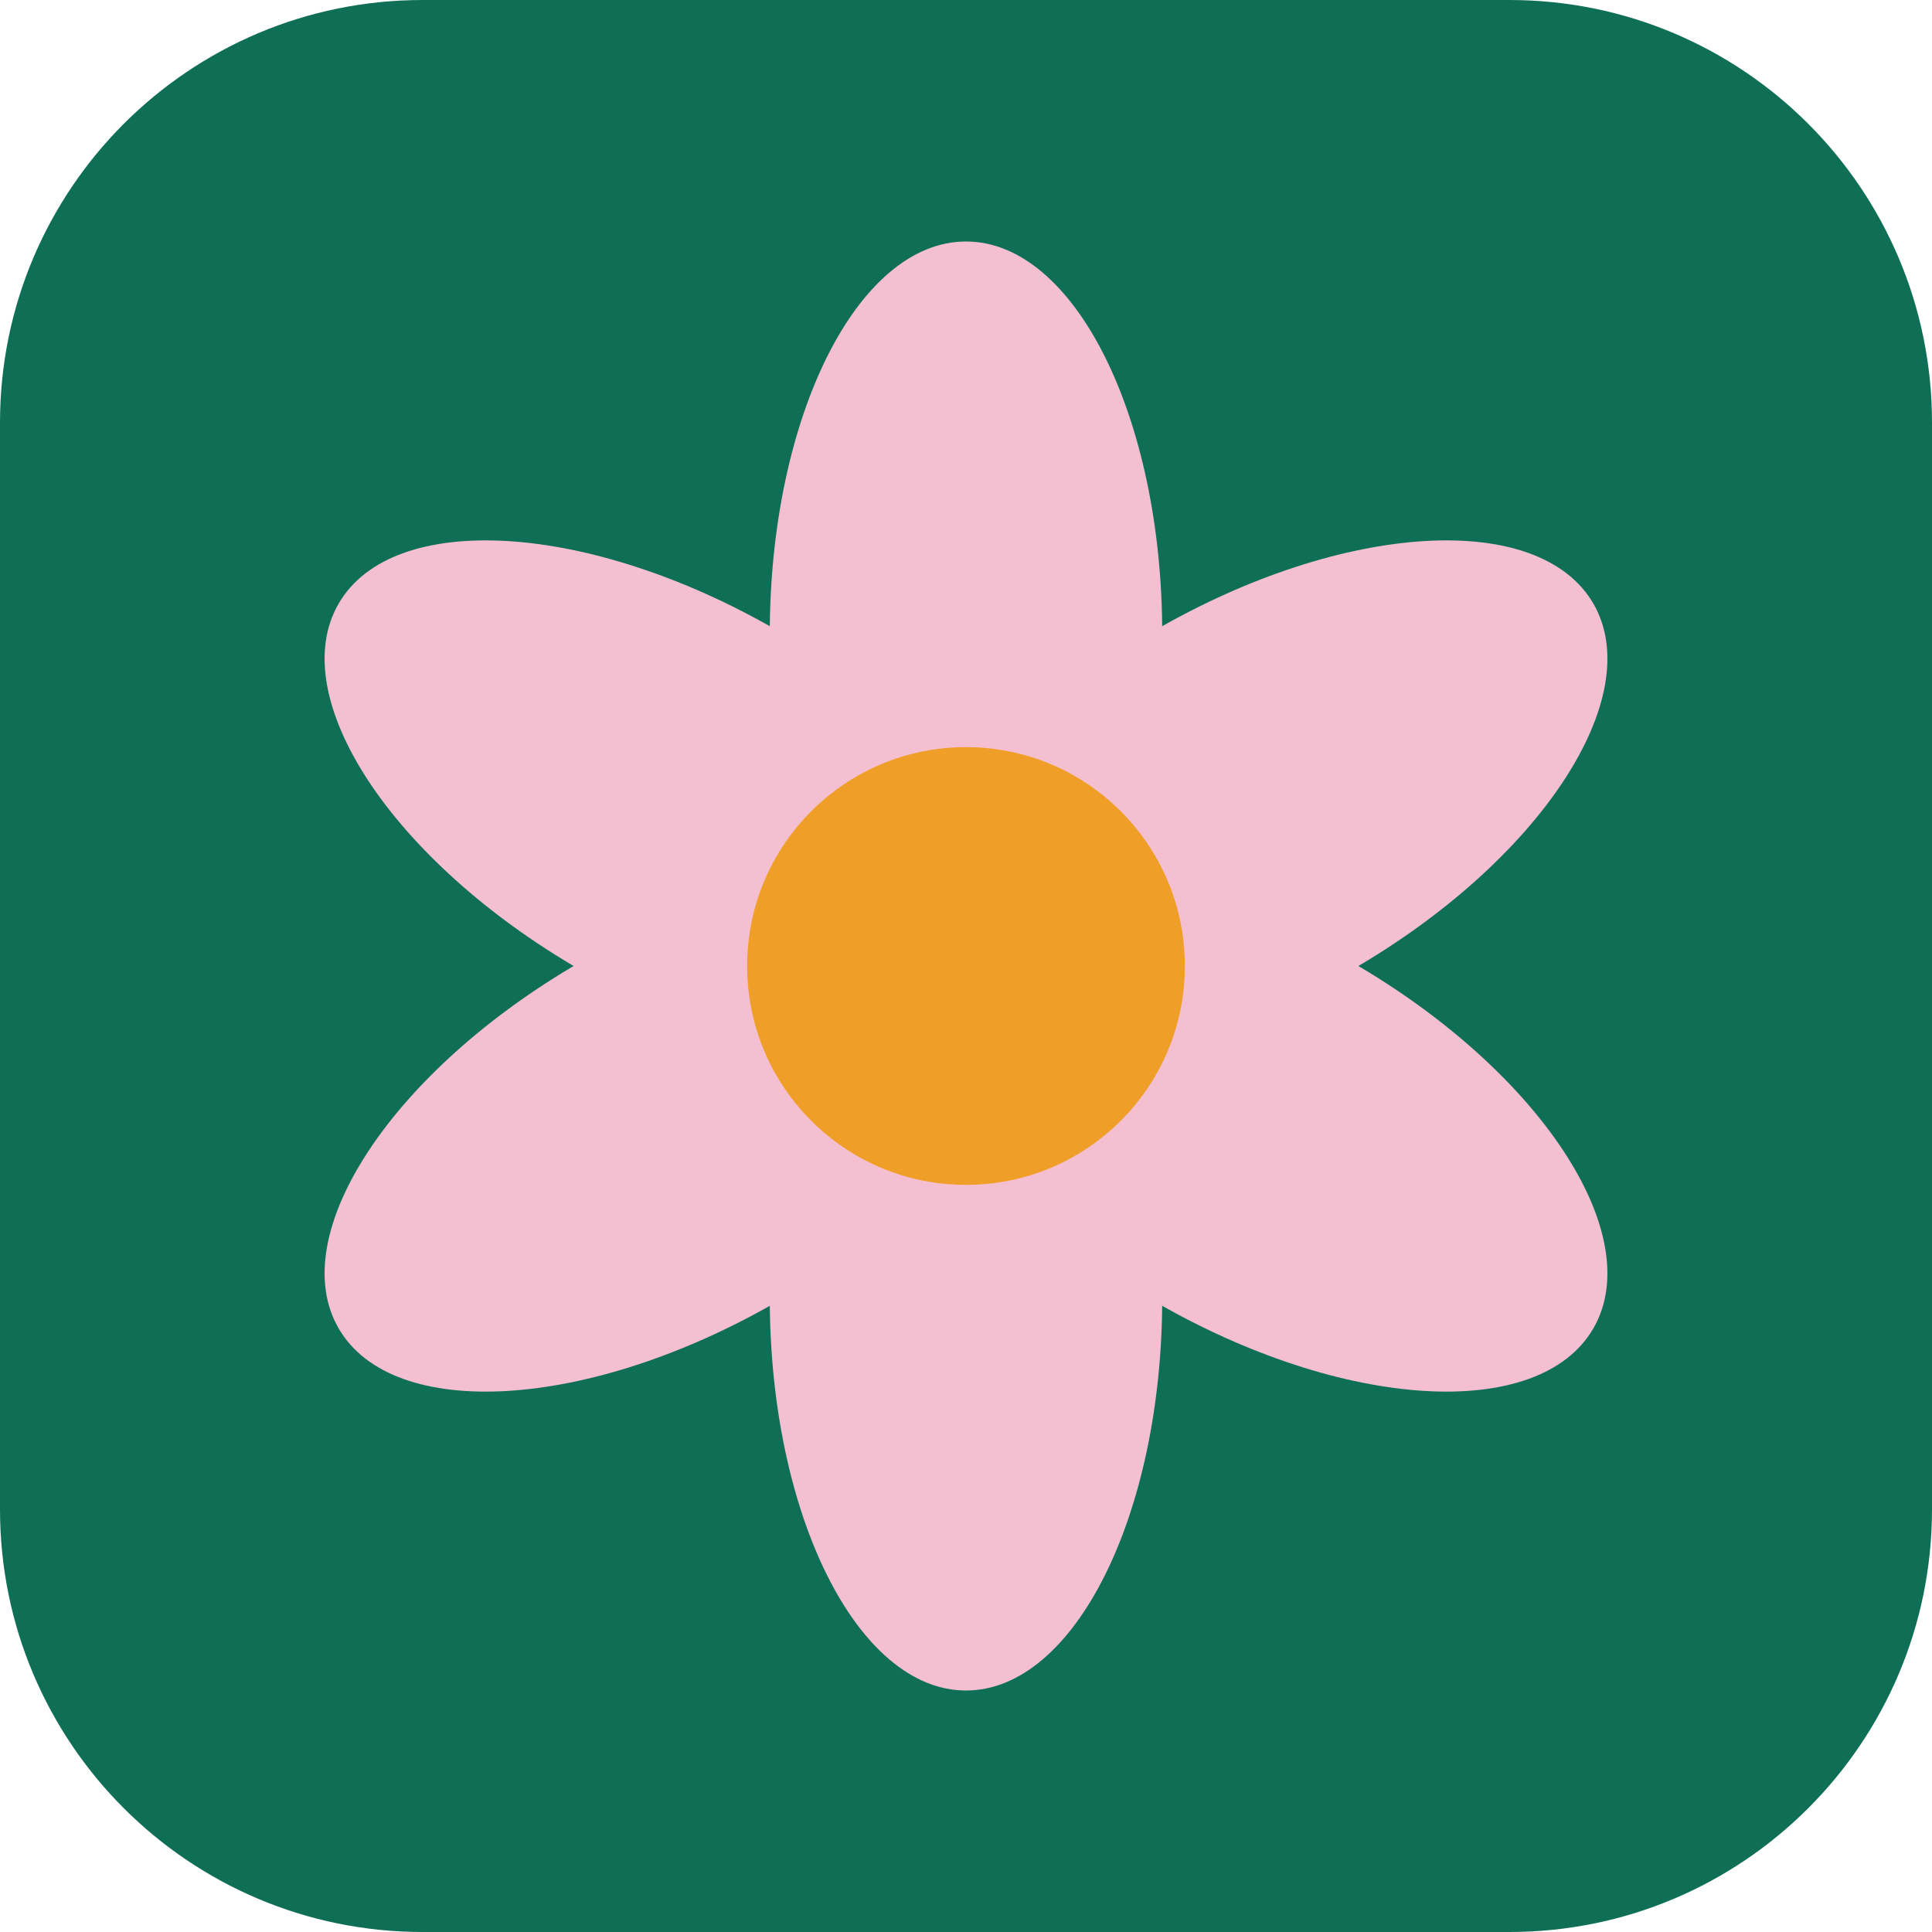
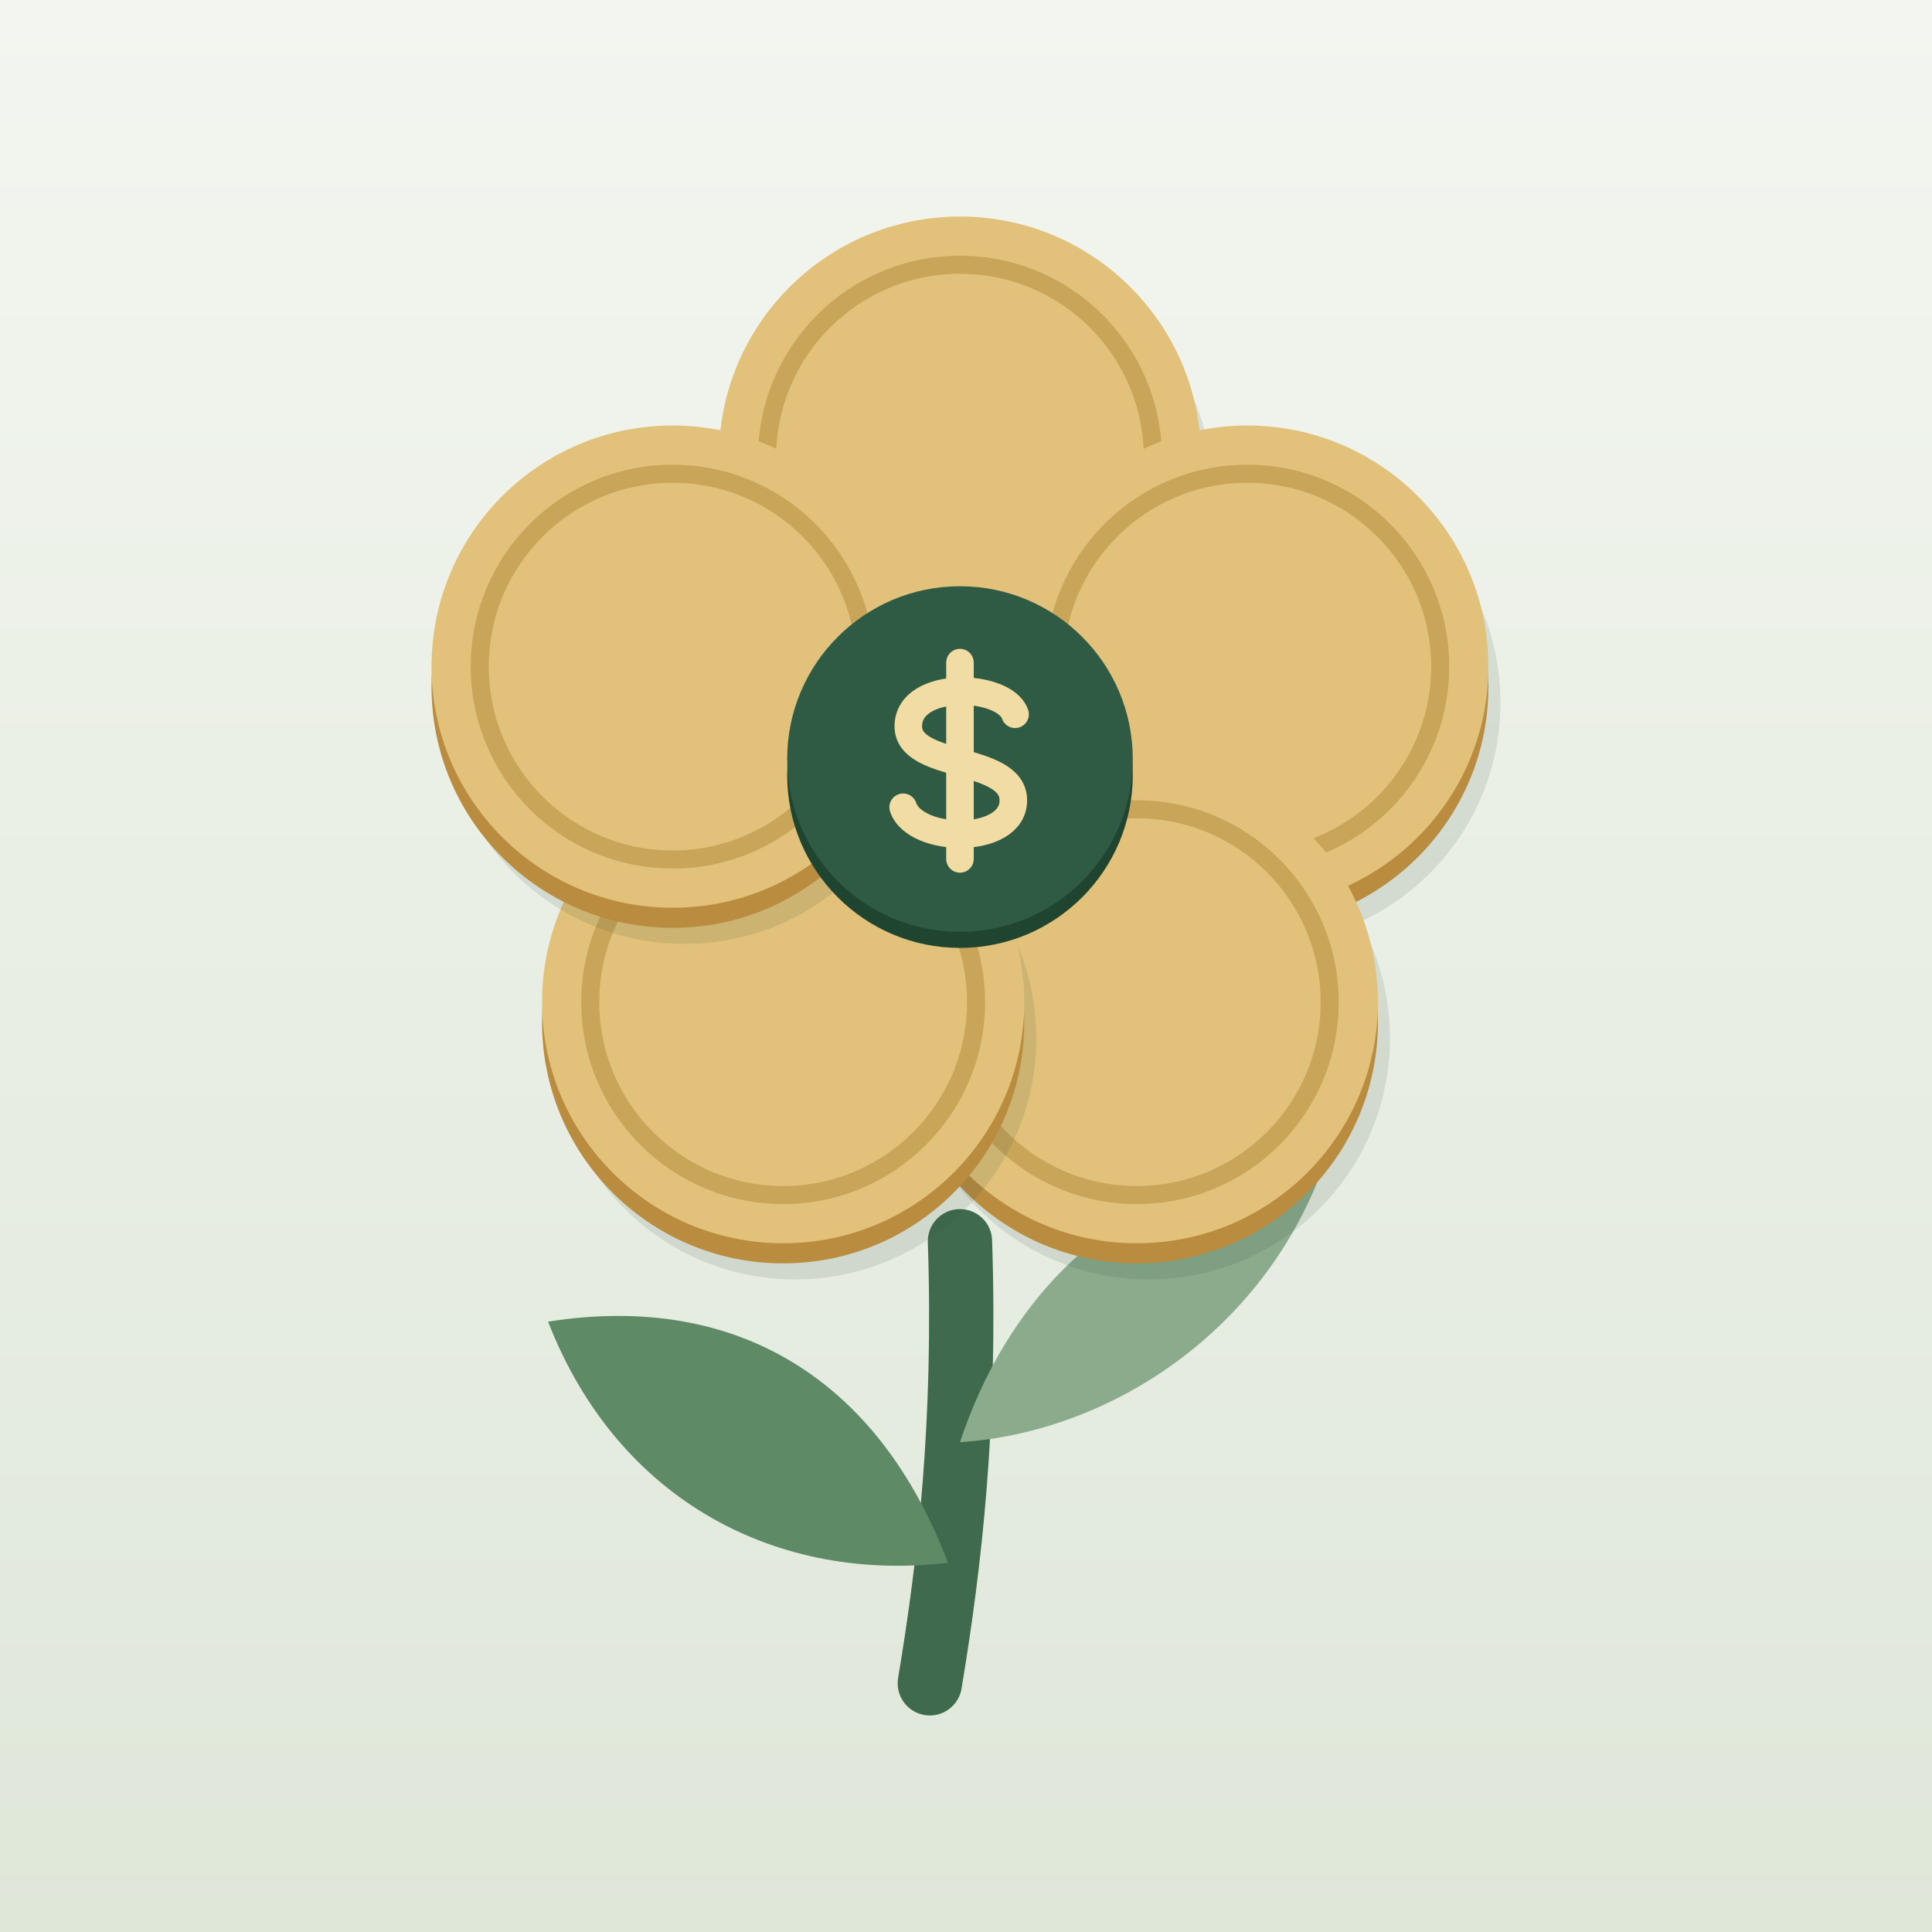
- <svg xmlns="http://www.w3.org/2000/svg" viewBox="0 0 512 512">
-   <rect width="512" height="512" rx="112" fill="#0f6e56" />
-   <g transform="translate(256 256)" fill="#f4c0d1">
-     <ellipse rx="52" ry="104" transform="rotate(0) translate(0 -88)" />
-     <ellipse rx="52" ry="104" transform="rotate(60) translate(0 -88)" />
-     <ellipse rx="52" ry="104" transform="rotate(120) translate(0 -88)" />
-     <ellipse rx="52" ry="104" transform="rotate(180) translate(0 -88)" />
-     <ellipse rx="52" ry="104" transform="rotate(240) translate(0 -88)" />
-     <ellipse rx="52" ry="104" transform="rotate(300) translate(0 -88)" />
+ <svg xmlns="http://www.w3.org/2000/svg" width="1024" height="1024" viewBox="0 0 1024 1024">
+   <defs>
+     <linearGradient id="bg" x1="0" y1="0" x2="0" y2="1">
+       <stop offset="0" stop-color="#F3F6F0" />
+       <stop offset="1" stop-color="#DFE7D9" />
+     </linearGradient>
+   </defs>
+   <rect width="1024" height="1024" fill="url(#bg)" />
+   <g transform="scale(10.24) translate(50 50) scale(1.04) translate(-50.3 -56.3)">
+     <path d="M50 70 C50.3 79 49.5 86 48.5 92" fill="none" stroke="#3F6A4E" stroke-width="3.2" stroke-linecap="round" />
+     <path d="M49.4 86 C41 87 33 83 29.5 74 C39 72.5 46 77 49.4 86Z" fill="#5E8A66" />
+     <path d="M50 80 C57.5 79.5 65 74.5 68 66.5 C60 66 53 71 50 80Z" fill="#8AAB8C" />
+     <g>
+       <circle cx="50.6" cy="32.8" r="12" fill="#2F4A38" fill-opacity="0.12" />
+       <circle cx="50" cy="32" r="12" fill="#B98C3F" />
+       <circle cx="50" cy="31" r="12" fill="#E2C27A" />
+       <circle cx="50" cy="31" r="9.6" fill="none" stroke="#C9A55A" stroke-width="0.9" />
+     </g>
+     <g>
+       <circle cx="64.9" cy="43.2" r="12" fill="#2F4A38" fill-opacity="0.12" />
+       <circle cx="64.3" cy="42.4" r="12" fill="#B98C3F" />
+       <circle cx="64.3" cy="41.4" r="12" fill="#E2C27A" />
+       <circle cx="64.3" cy="41.4" r="9.6" fill="none" stroke="#C9A55A" stroke-width="0.9" />
+     </g>
+     <g>
+       <circle cx="59.4" cy="59.9" r="12" fill="#2F4A38" fill-opacity="0.12" />
+       <circle cx="58.8" cy="59.1" r="12" fill="#B98C3F" />
+       <circle cx="58.8" cy="58.1" r="12" fill="#E2C27A" />
+       <circle cx="58.8" cy="58.1" r="9.6" fill="none" stroke="#C9A55A" stroke-width="0.9" />
+     </g>
+     <g>
+       <circle cx="41.8" cy="59.9" r="12" fill="#2F4A38" fill-opacity="0.12" />
+       <circle cx="41.2" cy="59.1" r="12" fill="#B98C3F" />
+       <circle cx="41.2" cy="58.1" r="12" fill="#E2C27A" />
+       <circle cx="41.2" cy="58.1" r="9.6" fill="none" stroke="#C9A55A" stroke-width="0.9" />
+     </g>
+     <g>
+       <circle cx="36.3" cy="43.2" r="12" fill="#2F4A38" fill-opacity="0.12" />
+       <circle cx="35.7" cy="42.4" r="12" fill="#B98C3F" />
+       <circle cx="35.7" cy="41.4" r="12" fill="#E2C27A" />
+       <circle cx="35.7" cy="41.4" r="9.6" fill="none" stroke="#C9A55A" stroke-width="0.9" />
+     </g>
+     <circle cx="50" cy="46.8" r="8.6" fill="#1F4430" />
+     <circle cx="50" cy="46" r="8.6" fill="#2F5A43" />
+     <g transform="translate(50 46) scale(0.857)" fill="none" stroke="#F1DCA3" stroke-width="1.6" stroke-linecap="round">
+       <path d="M3.2 -2.6 C2.6 -4.4 -3 -4.6 -3 -1.9 C-3 0.6 3.1 -0.2 3.1 2.4 C3.1 5 -2.6 4.9 -3.3 2.8" />
+       <path d="M0 -5.6 V5.8" />
+     </g>
  </g>
-   <circle cx="256" cy="256" r="58" fill="#ef9f27" />
</svg>
